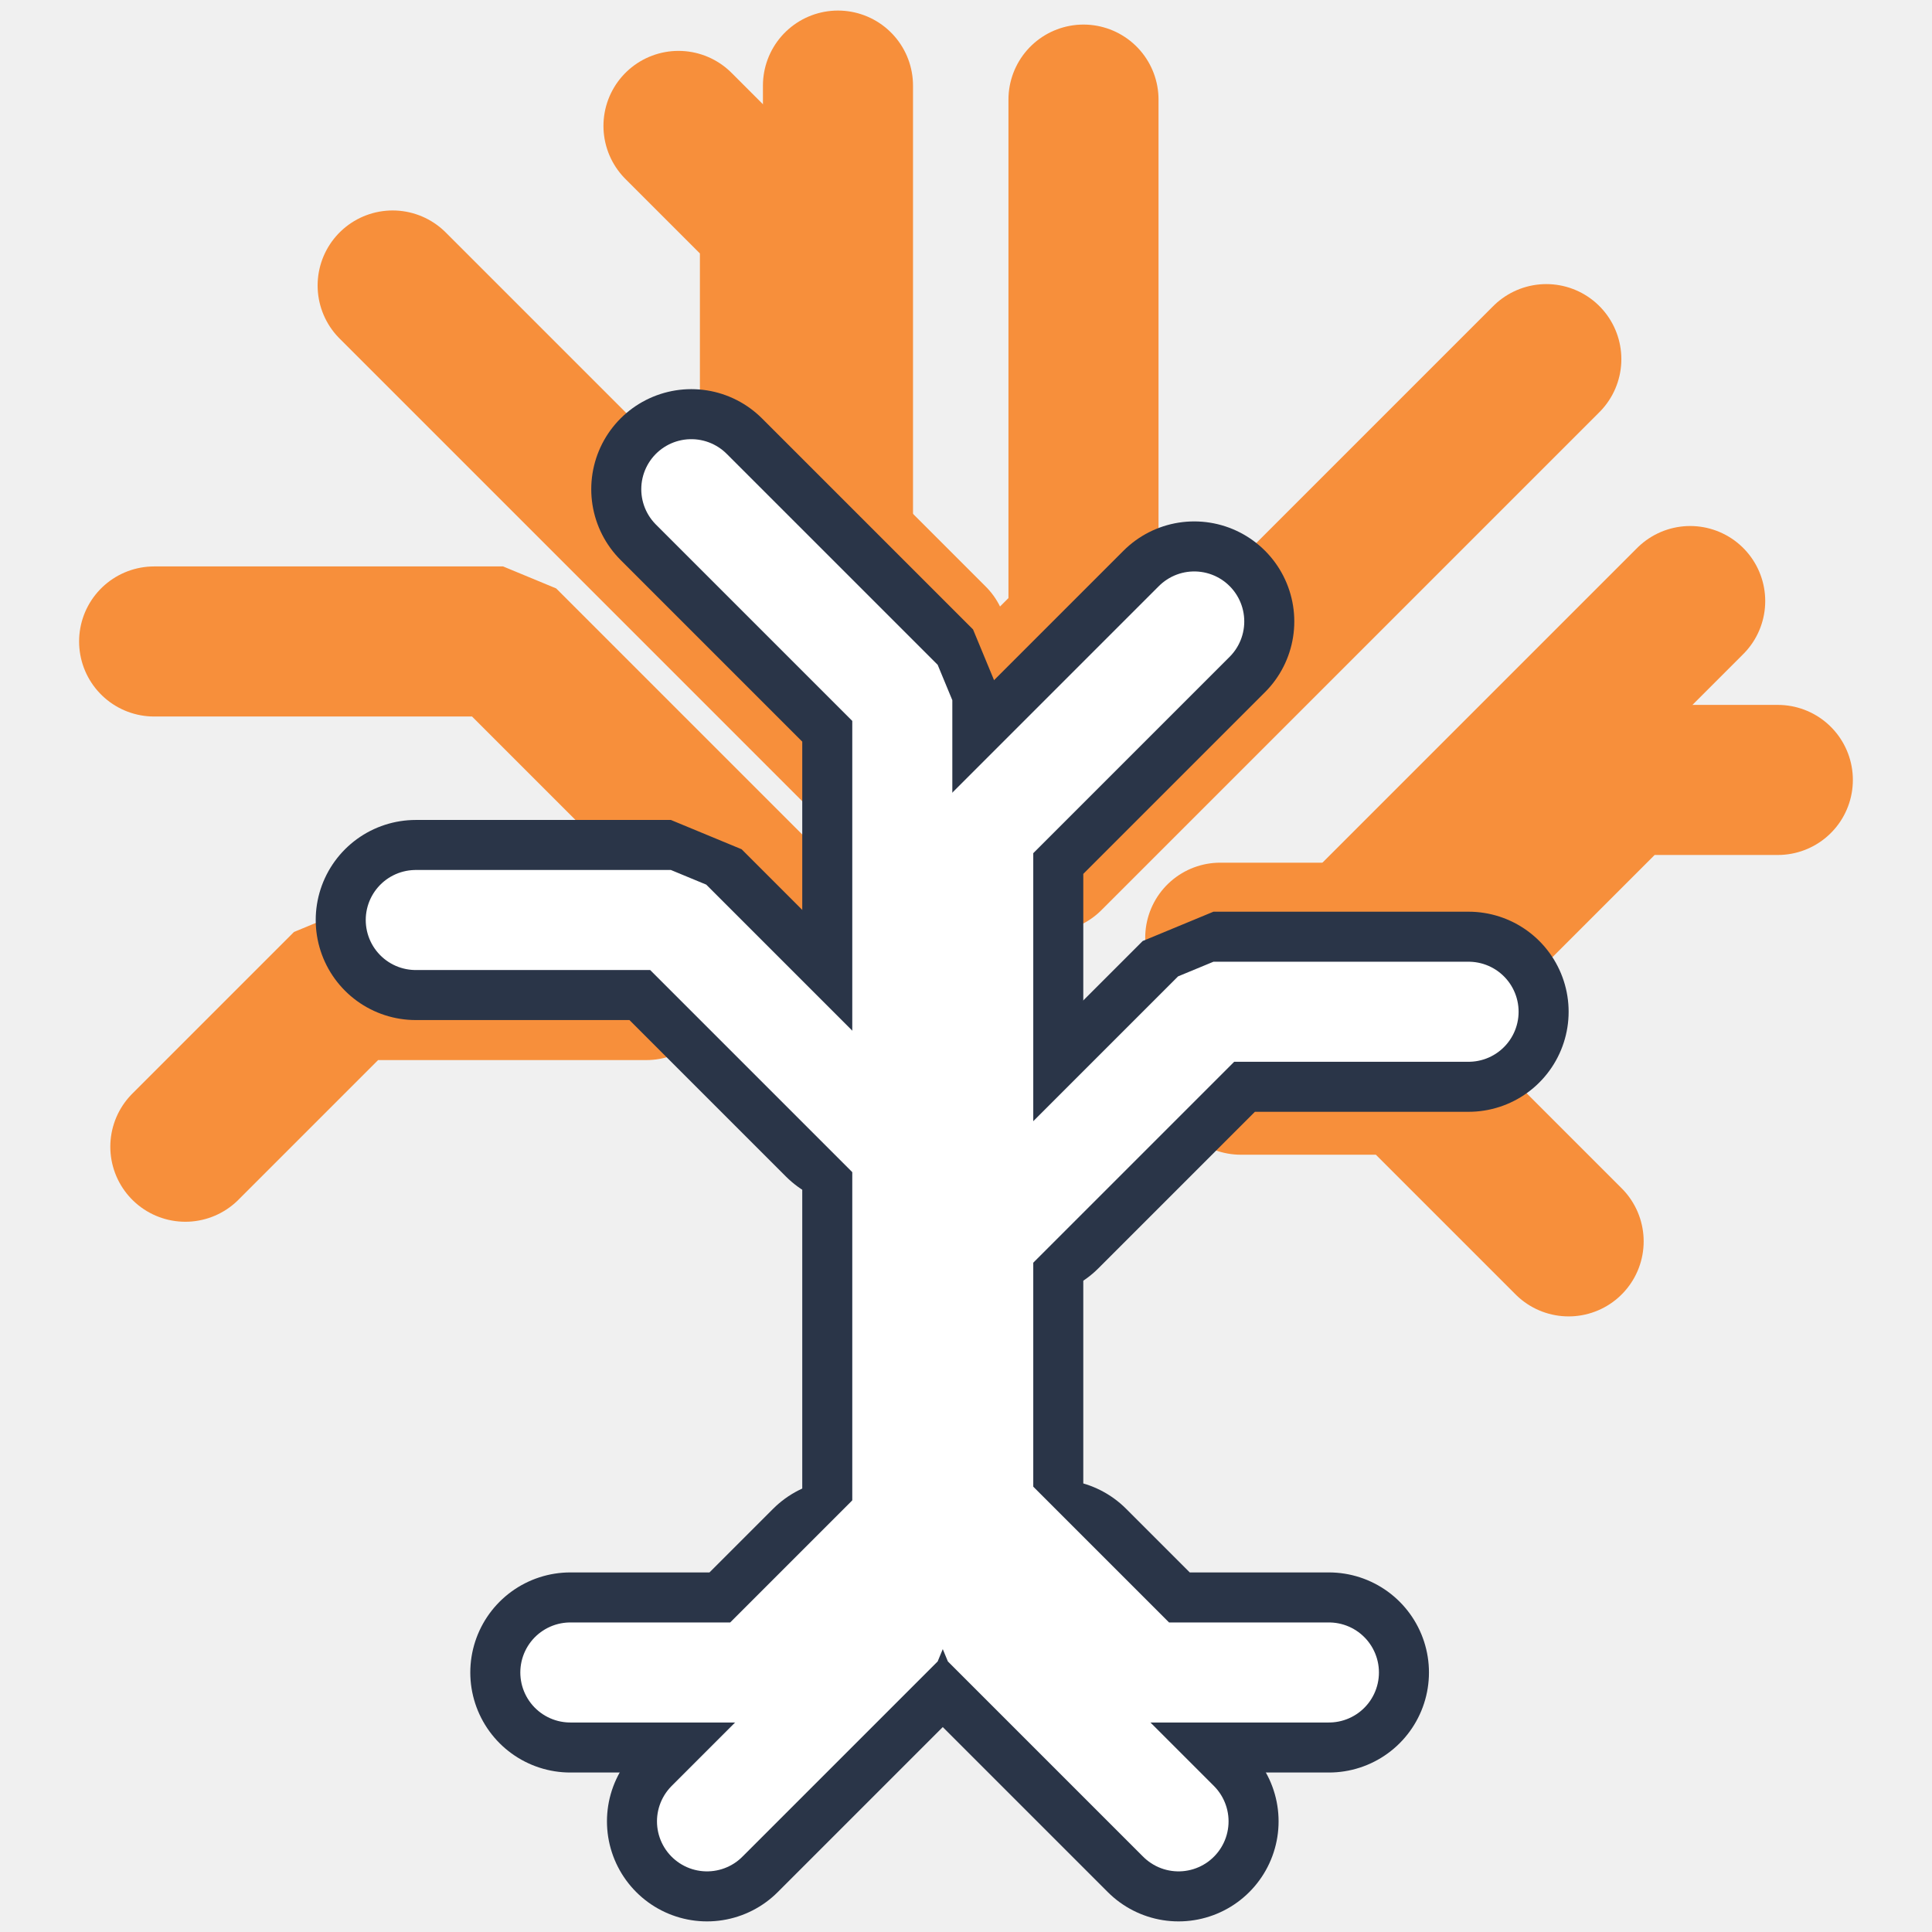
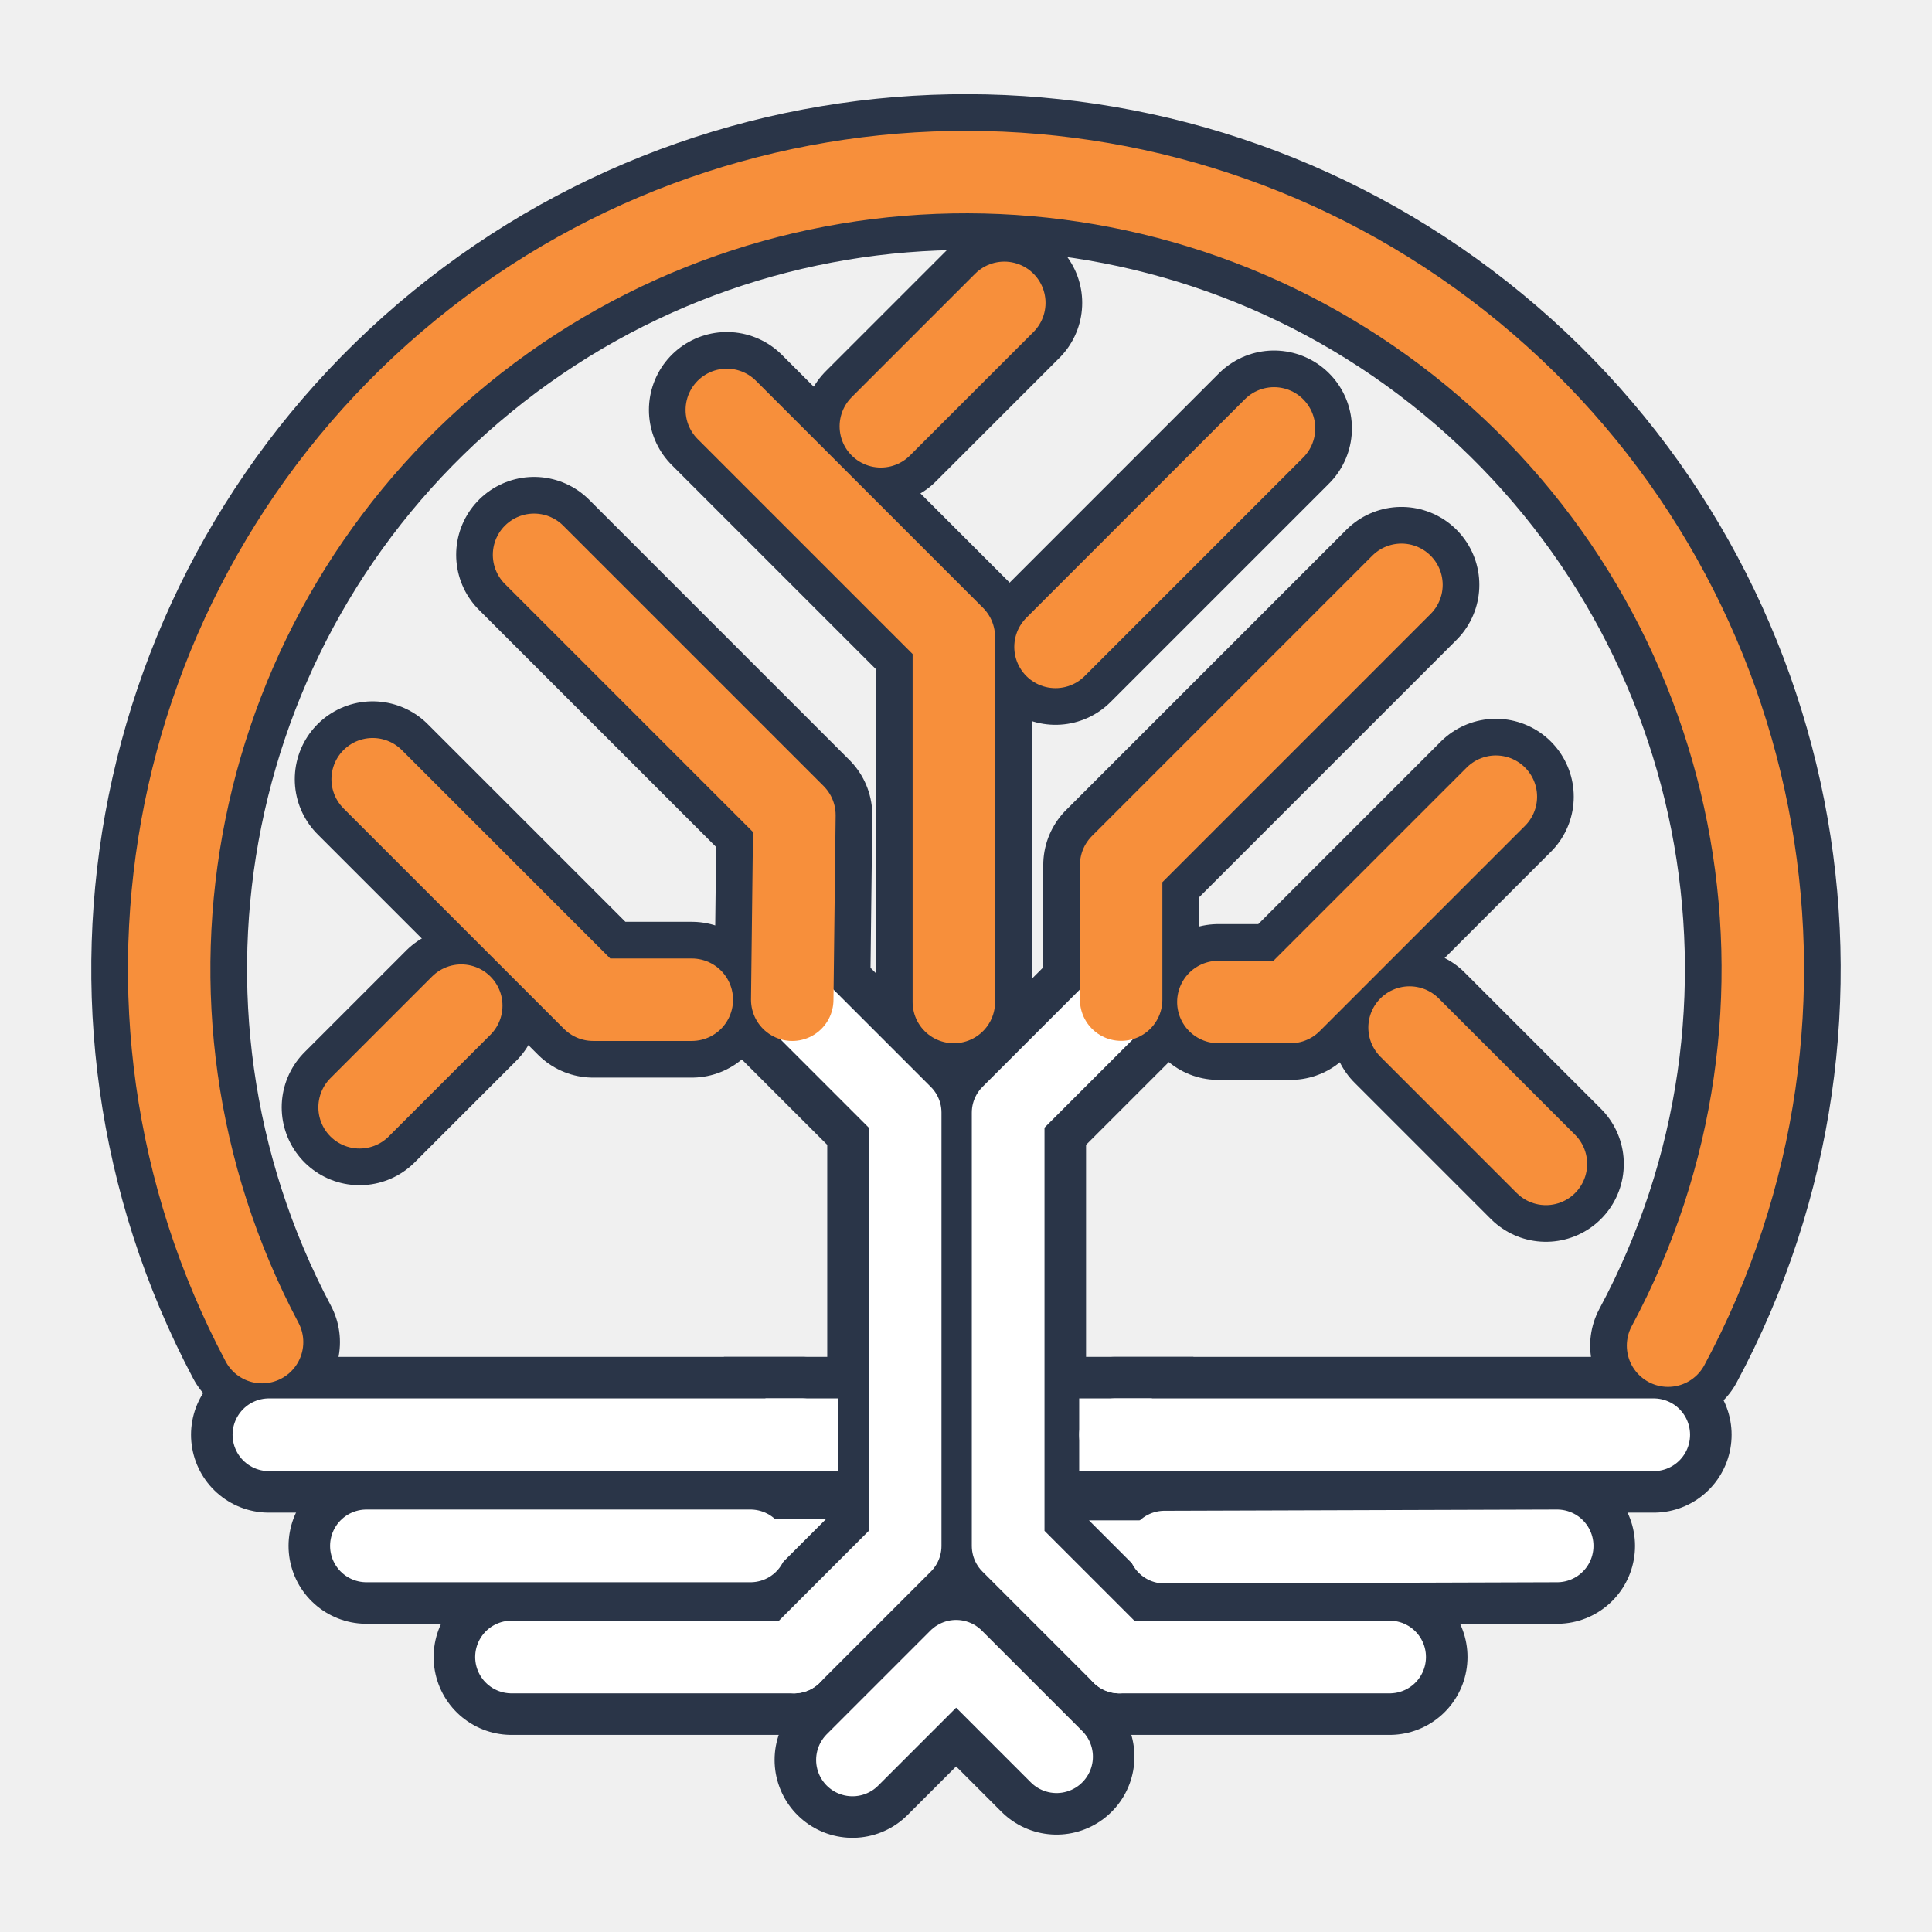
- <svg xmlns="http://www.w3.org/2000/svg" width="70" height="70" viewBox="0 0 18.521 18.521" version="1.1" id="svg1">
-   <defs id="defs1" />
-   <g id="layer1" transform="translate(-97.10209,-141.8167)">
-     <g id="g1" transform="matrix(1.091558,0,0,1.091558,-9.914177,-13.94312)">
-       <g id="g12" style="stroke-width:1.5;stroke-dasharray:none" transform="matrix(0.878664,0,0,0.878664,12.92514,18.3434)">
-         <path style="display:inline;fill:none;stroke:#f78f3b;stroke-width:1.5;stroke-linecap:round;stroke-linejoin:bevel;stroke-dasharray:none;stroke-opacity:1;paint-order:stroke fill markers" d="m 103.329,151.369 h -2.992 l -1.616,1.616" id="path38" />
-         <path style="display:inline;fill:none;stroke:#f78f3b;stroke-width:1.5;stroke-linecap:round;stroke-linejoin:bevel;stroke-dasharray:none;stroke-opacity:1;paint-order:stroke fill markers" d="m 105.244,151.282 -3.347,-3.347 h -3.488" id="path39" />
-         <path style="display:inline;fill:none;stroke:#f78f3b;stroke-width:1.5;stroke-linecap:round;stroke-linejoin:bevel;stroke-dasharray:none;stroke-opacity:1;paint-order:stroke fill markers" d="m 106.611,148.899 1.087,-1.087 v -5.293" id="path42" />
-         <path style="display:inline;fill:none;stroke:#f78f3b;stroke-width:1.5;stroke-linecap:round;stroke-linejoin:bevel;stroke-dasharray:none;stroke-opacity:1;paint-order:stroke fill markers" d="m 106.191,147.917 -1.577,-1.577 v -2.594 l -0.964,-0.964" id="path43" />
-         <path style="display:inline;fill:none;stroke:#f78f3b;stroke-width:1.5;stroke-linecap:round;stroke-linejoin:bevel;stroke-dasharray:none;stroke-opacity:1;paint-order:stroke fill markers" d="m 109.065,150.896 h 2.454 l 1.577,-1.577 h 1.542" id="path44" />
-         <path style="display:inline;fill:none;stroke:#f78f3b;stroke-width:1.5;stroke-linecap:round;stroke-linejoin:bevel;stroke-dasharray:none;stroke-opacity:1;paint-order:stroke fill markers" d="m 107.347,150.09 4.977,-4.977" id="path45" />
-         <path style="display:inline;fill:none;stroke:#f78f3b;stroke-width:1.5;stroke-linecap:round;stroke-linejoin:bevel;stroke-dasharray:none;stroke-opacity:1;paint-order:stroke fill markers" d="m 105.887,149.471 -5.094,-5.094" id="path46" />
-         <path style="display:inline;fill:none;stroke:#f78f3b;stroke-width:1.5;stroke-linecap:round;stroke-linejoin:bevel;stroke-dasharray:none;stroke-opacity:1;paint-order:stroke fill markers" d="m 109.271,152.315 h 1.66 l 1.616,1.616" id="path47" />
-         <path style="display:inline;fill:none;stroke:#f78f3b;stroke-width:1.5;stroke-linecap:round;stroke-linejoin:bevel;stroke-dasharray:none;stroke-opacity:1;paint-order:stroke fill markers" d="m 110.397,150.896 3.365,-3.365" id="path48" />
-         <path style="display:inline;fill:none;stroke:#f78f3b;stroke-width:1.5;stroke-linecap:round;stroke-linejoin:bevel;stroke-dasharray:none;stroke-opacity:1;paint-order:stroke fill markers" d="m 105.244,146.971 v -4.592" id="path49" />
+ <svg xmlns="http://www.w3.org/2000/svg" width="64" height="64" viewBox="0 0 16.933 16.933" version="1.1" id="svg1">
+   <defs id="defs1">
+     <marker style="overflow:visible" id="Square" refX="0" refY="0" orient="auto" markerWidth="0.2" markerHeight="0.2" viewBox="0 0 1 1" preserveAspectRatio="xMidYMid">
+       <path transform="scale(0.5)" style="fill:context-stroke;fill-rule:evenodd;stroke:none" d="M -5,-5 V 5 H 5 V -5 Z" id="path18" />
+     </marker>
+     <filter height="10.517" width="10.482" y="-4.758" x="-4.741" style="color-interpolation-filters:sRGB;" id="filter43">
+       <feGaussianBlur stdDeviation="30 30" result="blur" id="feGaussianBlur43" />
+       <feColorMatrix values="1 0 0 0 0 0 1 0 0 0 0 0 1 0 0 0 0 0 50 0 " result="colormatrix" id="feColorMatrix43" />
+       <feComposite in="colormatrix" in2="SourceGraphic" operator="in" id="feComposite43" />
+     </filter>
+   </defs>
+   <g id="layer2" transform="translate(0.9474763,0.8067113)" />
+   <g id="layer1" transform="translate(-96.15461,-141.01)">
+     <g id="g41" transform="matrix(0.9102332,0,0,0.9102332,9.39152,13.41811)">
+       <g id="g40" style="stroke:#2a3548;stroke-width:1.5;stroke-dasharray:none;stroke-opacity:1">
+         <path style="fill:none;stroke:#2a3548;stroke-width:1.5;stroke-linecap:round;stroke-linejoin:round;stroke-dasharray:none;stroke-opacity:1" id="path15" d="m 97.843,153.098 a 7.672,7.672 0 0 1 1.927,-9.538 7.672,7.672 0 0 1 9.731,0.024 7.672,7.672 0 0 1 1.88,9.548" />
+         <path style="fill:none;fill-opacity:1;stroke:#2a3548;stroke-width:1.5;stroke-linecap:round;stroke-linejoin:round;stroke-dasharray:none;stroke-opacity:1" d="m 106.115,149.8 v -1.295 l 2.699,-2.699" id="path16" />
+         <path style="fill:none;fill-opacity:1;stroke:#2a3548;stroke-width:1.5;stroke-linecap:round;stroke-linejoin:round;stroke-dasharray:none;stroke-opacity:1" d="m 107.051,149.823 h 0.695 l 1.977,-1.977" id="path17" />
+         <path style="fill:none;fill-opacity:1;stroke:#2a3548;stroke-width:1.5;stroke-linecap:round;stroke-linejoin:round;stroke-dasharray:none;stroke-opacity:1" d="m 108.892,150.069 1.313,1.313" id="path31" />
+         <path style="fill:none;fill-opacity:1;stroke:#2a3548;stroke-width:1.5;stroke-linecap:round;stroke-linejoin:round;stroke-dasharray:none;stroke-opacity:1" d="m 104.504,149.823 v -3.515 l -2.186,-2.186" id="path32" />
+         <path style="fill:none;fill-opacity:1;stroke:#2a3548;stroke-width:1.5;stroke-linecap:round;stroke-linejoin:round;stroke-dasharray:none;stroke-opacity:1" d="m 105.483,146.404 2.104,-2.104" id="path37" />
+         <path style="fill:none;fill-opacity:1;stroke:#2a3548;stroke-width:1.5;stroke-linecap:round;stroke-linejoin:round;stroke-dasharray:none;stroke-opacity:1" d="m 103.801,144.28 1.189,-1.189" id="path38" />
+         <path style="fill:none;fill-opacity:1;stroke:#2a3548;stroke-width:1.5;stroke-linecap:round;stroke-linejoin:round;stroke-dasharray:none;stroke-opacity:1" d="m 100.462,145.517 2.507,2.507 -0.021,1.777 m -0.967,0 h -0.95 l -2.123,-2.123" id="path39" />
+         <path style="fill:none;fill-opacity:1;stroke:#2a3548;stroke-width:1.5;stroke-linecap:round;stroke-linejoin:round;stroke-dasharray:none;stroke-opacity:1" d="m 99.761,149.858 -0.979,0.979" id="path40" />
      </g>
-       <g id="g17" style="stroke:#2a3548;stroke-width:2;stroke-dasharray:none;stroke-opacity:1" transform="matrix(0.878664,0,0,0.878664,12.92514,18.3434)">
-         <path style="display:inline;fill:none;stroke:#2a3548;stroke-width:2;stroke-linecap:round;stroke-linejoin:bevel;stroke-dasharray:none;stroke-opacity:1;paint-order:stroke fill markers" d="M 105.431,152.576 103.574,150.719 h -2.55" id="path12" />
-         <path style="display:inline;fill:none;stroke:#2a3548;stroke-width:2;stroke-linecap:round;stroke-linejoin:bevel;stroke-dasharray:none;stroke-opacity:1;paint-order:stroke fill markers" d="m 103.778,146.413 2.109,2.109 v 9.254 l -1.952,1.952" id="path13" />
-         <path style="display:inline;fill:none;stroke:#2a3548;stroke-width:2;stroke-linecap:round;stroke-linejoin:bevel;stroke-dasharray:none;stroke-opacity:1;paint-order:stroke fill markers" d="m 108.805,147.735 -2.109,2.109 v 7.932 l 1.952,1.952" id="path14" />
-         <path style="display:inline;fill:none;stroke:#2a3548;stroke-width:2;stroke-linecap:round;stroke-linejoin:bevel;stroke-dasharray:none;stroke-opacity:1;paint-order:stroke fill markers" d="m 107.14,153.493 1.857,-1.857 h 2.55" id="path15" />
-         <path style="display:inline;fill:none;stroke:#2a3548;stroke-width:2;stroke-linecap:round;stroke-linejoin:bevel;stroke-dasharray:none;stroke-opacity:1;paint-order:stroke fill markers" d="m 107.417,157.311 0.929,0.929 h 1.805" id="path16" />
-         <path style="display:inline;fill:none;stroke:#2a3548;stroke-width:2;stroke-linecap:round;stroke-linejoin:bevel;stroke-dasharray:none;stroke-opacity:1;paint-order:stroke fill markers" d="m 105.303,157.311 -0.929,0.929 h -1.805" id="path17" />
+       <g id="g1" style="fill:none;fill-opacity:1;stroke:#2a3548;stroke-width:1.5;stroke-dasharray:none;stroke-opacity:1">
+         <path style="fill:none;fill-opacity:1;stroke:#2a3548;stroke-width:1.5;stroke-linecap:round;stroke-linejoin:round;stroke-dasharray:none;stroke-opacity:1;marker-end:url(#Square)" d="m 97.909,153.99 h 5.131" id="path4" />
+         <path style="fill:none;fill-opacity:1;stroke:#2a3548;stroke-width:1.5;stroke-linecap:round;stroke-linejoin:round;stroke-dasharray:none;stroke-opacity:1" d="M 98.848,155.06 H 102.546" id="path5" />
+         <path d="m 102.965,156.13 1.07,-1.07 V 150.888 l -1.088,-1.088" style="fill:none;fill-opacity:1;stroke:#2a3548;stroke-width:1.5;stroke-linecap:round;stroke-linejoin:round;stroke-dasharray:none;stroke-opacity:1" id="path1-5" />
+         <path style="fill:none;fill-opacity:1;stroke:#2a3548;stroke-width:1.5;stroke-linecap:round;stroke-linejoin:round;stroke-dasharray:none;stroke-opacity:1" d="m 103.528,157.121 0.998,-0.998 0.967,0.967" id="path19" />
+         <path d="m 106.097,156.13 -1.07,-1.07 V 150.888 l 1.088,-1.088" style="fill:none;fill-opacity:1;stroke:#2a3548;stroke-width:1.5;stroke-linecap:round;stroke-linejoin:round;stroke-dasharray:none;stroke-opacity:1" id="path20" />
+         <path style="fill:none;fill-opacity:1;stroke:#2a3548;stroke-width:1.5;stroke-linecap:round;stroke-linejoin:round;stroke-dasharray:none;stroke-opacity:1" d="m 102.965,156.13 h -2.72" id="path21" />
+         <path style="fill:none;fill-opacity:1;stroke:#2a3548;stroke-width:1.5;stroke-linecap:round;stroke-linejoin:round;stroke-dasharray:none;stroke-opacity:1" d="M 108.7,156.13 H 106.097" id="path22" />
+         <path style="fill:none;fill-opacity:1;stroke:#2a3548;stroke-width:1.5;stroke-linecap:round;stroke-linejoin:round;stroke-dasharray:none;stroke-opacity:1" d="m 102.546,155.321 v -0.519 h 0.727 l -0.522,0.522 z" id="path33" />
+         <path style="fill:none;fill-opacity:1;stroke:#2a3548;stroke-width:1.5;stroke-linecap:round;stroke-linejoin:round;stroke-dasharray:none;stroke-opacity:1;marker-end:url(#Square)" d="m 111.243,153.99 h -5.182" id="path34" />
+         <path style="fill:none;fill-opacity:1;stroke:#2a3548;stroke-width:1.5;stroke-linecap:round;stroke-linejoin:round;stroke-dasharray:none;stroke-opacity:1" d="m 110.313,155.06 -3.781,0.012" id="path35" />
+         <path style="fill:none;fill-opacity:1;stroke:#2a3548;stroke-width:1.5;stroke-linecap:round;stroke-linejoin:round;stroke-dasharray:none;stroke-opacity:1" d="m 106.532,155.333 v -0.519 h -0.727 l 0.522,0.522 z" id="path36" />
      </g>
-       <g id="g11" style="stroke:#ffffff;stroke-width:1;stroke-dasharray:none;stroke-opacity:1" transform="matrix(0.878664,0,0,0.878664,12.92514,18.3434)">
-         <path style="display:inline;fill:none;stroke:#ffffff;stroke-width:1;stroke-linecap:round;stroke-linejoin:bevel;stroke-dasharray:none;stroke-opacity:1;paint-order:stroke fill markers" d="M 105.887,153.032 103.574,150.719 h -2.55" id="path6" />
-         <path style="display:inline;fill:none;stroke:#ffffff;stroke-width:1;stroke-linecap:round;stroke-linejoin:bevel;stroke-dasharray:none;stroke-opacity:1;paint-order:stroke fill markers" d="m 103.778,146.413 2.109,2.109 v 9.254 l -1.952,1.952" id="path7" />
-         <path style="display:inline;fill:none;stroke:#ffffff;stroke-width:1;stroke-linecap:round;stroke-linejoin:bevel;stroke-dasharray:none;stroke-opacity:1;paint-order:stroke fill markers" d="m 108.805,147.735 -2.109,2.109 v 7.932 l 1.952,1.952" id="path8" />
-         <path style="display:inline;fill:none;stroke:#ffffff;stroke-width:1;stroke-linecap:round;stroke-linejoin:bevel;stroke-dasharray:none;stroke-opacity:1;paint-order:stroke fill markers" d="m 106.696,153.937 2.301,-2.301 h 2.55" id="path9" />
-         <path style="display:inline;fill:none;stroke:#ffffff;stroke-width:1;stroke-linecap:round;stroke-linejoin:bevel;stroke-dasharray:none;stroke-opacity:1;paint-order:stroke fill markers" d="m 106.696,156.59 1.65,1.65 h 1.805" id="path10" />
-         <path style="display:inline;fill:none;stroke:#ffffff;stroke-width:1;stroke-linecap:round;stroke-linejoin:bevel;stroke-dasharray:none;stroke-opacity:1;paint-order:stroke fill markers" d="m 105.887,156.727 -1.513,1.513 h -1.805" id="path11" />
-       </g>
+     </g>
+     <g id="g14" style="fill:none;fill-opacity:1;stroke:#ffffff;stroke-width:0.7;stroke-dasharray:none;stroke-opacity:1" transform="matrix(0.9102332,0,0,0.9102332,9.39152,13.41811)">
+       <path style="fill:none;fill-opacity:1;stroke:#ffffff;stroke-width:0.7;stroke-linecap:round;stroke-linejoin:round;stroke-dasharray:none;stroke-opacity:1;marker-end:url(#Square)" d="m 97.909,153.99 h 5.131" id="path2" />
+       <path style="fill:none;fill-opacity:1;stroke:#ffffff;stroke-width:0.7;stroke-linecap:round;stroke-linejoin:round;stroke-dasharray:none;stroke-opacity:1" d="M 98.848,155.06 H 102.546" id="path3" />
+       <path d="m 102.965,156.13 1.07,-1.07 V 150.888 l -1.088,-1.088" style="fill:none;fill-opacity:1;stroke:#ffffff;stroke-width:0.7;stroke-linecap:round;stroke-linejoin:round;stroke-dasharray:none;stroke-opacity:1" id="path6" />
+       <path style="fill:none;fill-opacity:1;stroke:#ffffff;stroke-width:0.7;stroke-linecap:round;stroke-linejoin:round;stroke-dasharray:none;stroke-opacity:1" d="m 103.528,157.121 0.998,-0.998 0.967,0.967" id="path7" />
+       <path d="m 106.097,156.13 -1.07,-1.07 V 150.888 l 1.088,-1.088" style="fill:none;fill-opacity:1;stroke:#ffffff;stroke-width:0.7;stroke-linecap:round;stroke-linejoin:round;stroke-dasharray:none;stroke-opacity:1" id="path8" />
+       <path style="fill:none;fill-opacity:1;stroke:#ffffff;stroke-width:0.7;stroke-linecap:round;stroke-linejoin:round;stroke-dasharray:none;stroke-opacity:1" d="m 102.965,156.13 h -2.72" id="path9" />
+       <path style="fill:none;fill-opacity:1;stroke:#ffffff;stroke-width:0.7;stroke-linecap:round;stroke-linejoin:round;stroke-dasharray:none;stroke-opacity:1" d="M 108.7,156.13 H 106.097" id="path10" />
+       <path style="fill:#ffffff;fill-opacity:1;stroke:none;stroke-width:0.7;stroke-linecap:round;stroke-linejoin:round;stroke-dasharray:none;stroke-opacity:1" d="m 102.546,155.321 v -0.519 h 0.727 l -0.522,0.522 z" id="path11" />
+       <path style="fill:none;fill-opacity:1;stroke:#ffffff;stroke-width:0.7;stroke-linecap:round;stroke-linejoin:round;stroke-dasharray:none;stroke-opacity:1;marker-end:url(#Square)" d="m 111.243,153.99 h -5.182" id="path12" />
+       <path style="fill:none;fill-opacity:1;stroke:#ffffff;stroke-width:0.7;stroke-linecap:round;stroke-linejoin:round;stroke-dasharray:none;stroke-opacity:1" d="m 110.313,155.06 -3.781,0.012" id="path13" />
+       <path style="fill:#ffffff;fill-opacity:1;stroke:none;stroke-width:0.7;stroke-linecap:round;stroke-linejoin:round;stroke-dasharray:none;stroke-opacity:1" d="m 106.532,155.333 v -0.519 h -0.727 l 0.522,0.522 z" id="path14" />
+     </g>
+     <g id="g15" transform="matrix(0.9102332,0,0,0.9102332,9.39152,13.41811)">
+       <path style="fill:none;stroke:#f78f3b;stroke-width:0.794;stroke-linecap:round;stroke-linejoin:round;stroke-dasharray:none;stroke-opacity:1" id="path1" d="m 97.843,153.098 a 7.672,7.672 0 0 1 1.927,-9.538 7.672,7.672 0 0 1 9.731,0.024 7.672,7.672 0 0 1 1.88,9.548" />
+       <path style="fill:none;fill-opacity:1;stroke:#f78f3b;stroke-width:0.794;stroke-linecap:round;stroke-linejoin:round;stroke-dasharray:none;stroke-opacity:1" d="m 106.115,149.8 v -1.295 l 2.699,-2.699" id="path23" />
+       <path style="fill:none;fill-opacity:1;stroke:#f78f3b;stroke-width:0.794;stroke-linecap:round;stroke-linejoin:round;stroke-dasharray:none;stroke-opacity:1" d="m 107.051,149.823 h 0.695 l 1.977,-1.977" id="path24" />
+       <path style="fill:none;fill-opacity:1;stroke:#f78f3b;stroke-width:0.794;stroke-linecap:round;stroke-linejoin:round;stroke-dasharray:none;stroke-opacity:1" d="m 108.892,150.069 1.313,1.313" id="path25" />
+       <path style="fill:none;fill-opacity:1;stroke:#f78f3b;stroke-width:0.794;stroke-linecap:round;stroke-linejoin:round;stroke-dasharray:none;stroke-opacity:1" d="m 104.504,149.823 v -3.515 l -2.186,-2.186" id="path26" />
+       <path style="fill:none;fill-opacity:1;stroke:#f78f3b;stroke-width:0.794;stroke-linecap:round;stroke-linejoin:round;stroke-dasharray:none;stroke-opacity:1" d="m 105.483,146.404 2.104,-2.104" id="path27" />
+       <path style="fill:none;fill-opacity:1;stroke:#f78f3b;stroke-width:0.794;stroke-linecap:round;stroke-linejoin:round;stroke-dasharray:none;stroke-opacity:1" d="m 103.801,144.28 1.189,-1.189" id="path28" />
+       <path style="fill:none;fill-opacity:1;stroke:#f78f3b;stroke-width:0.794;stroke-linecap:round;stroke-linejoin:round;stroke-dasharray:none;stroke-opacity:1" d="m 100.462,145.517 2.507,2.507 -0.021,1.777 m -0.967,0 h -0.95 l -2.123,-2.123" id="path29" />
+       <path style="fill:none;fill-opacity:1;stroke:#f78f3b;stroke-width:0.794;stroke-linecap:round;stroke-linejoin:round;stroke-dasharray:none;stroke-opacity:1" d="m 99.761,149.858 -0.979,0.979" id="path30" />
    </g>
  </g>
</svg>
